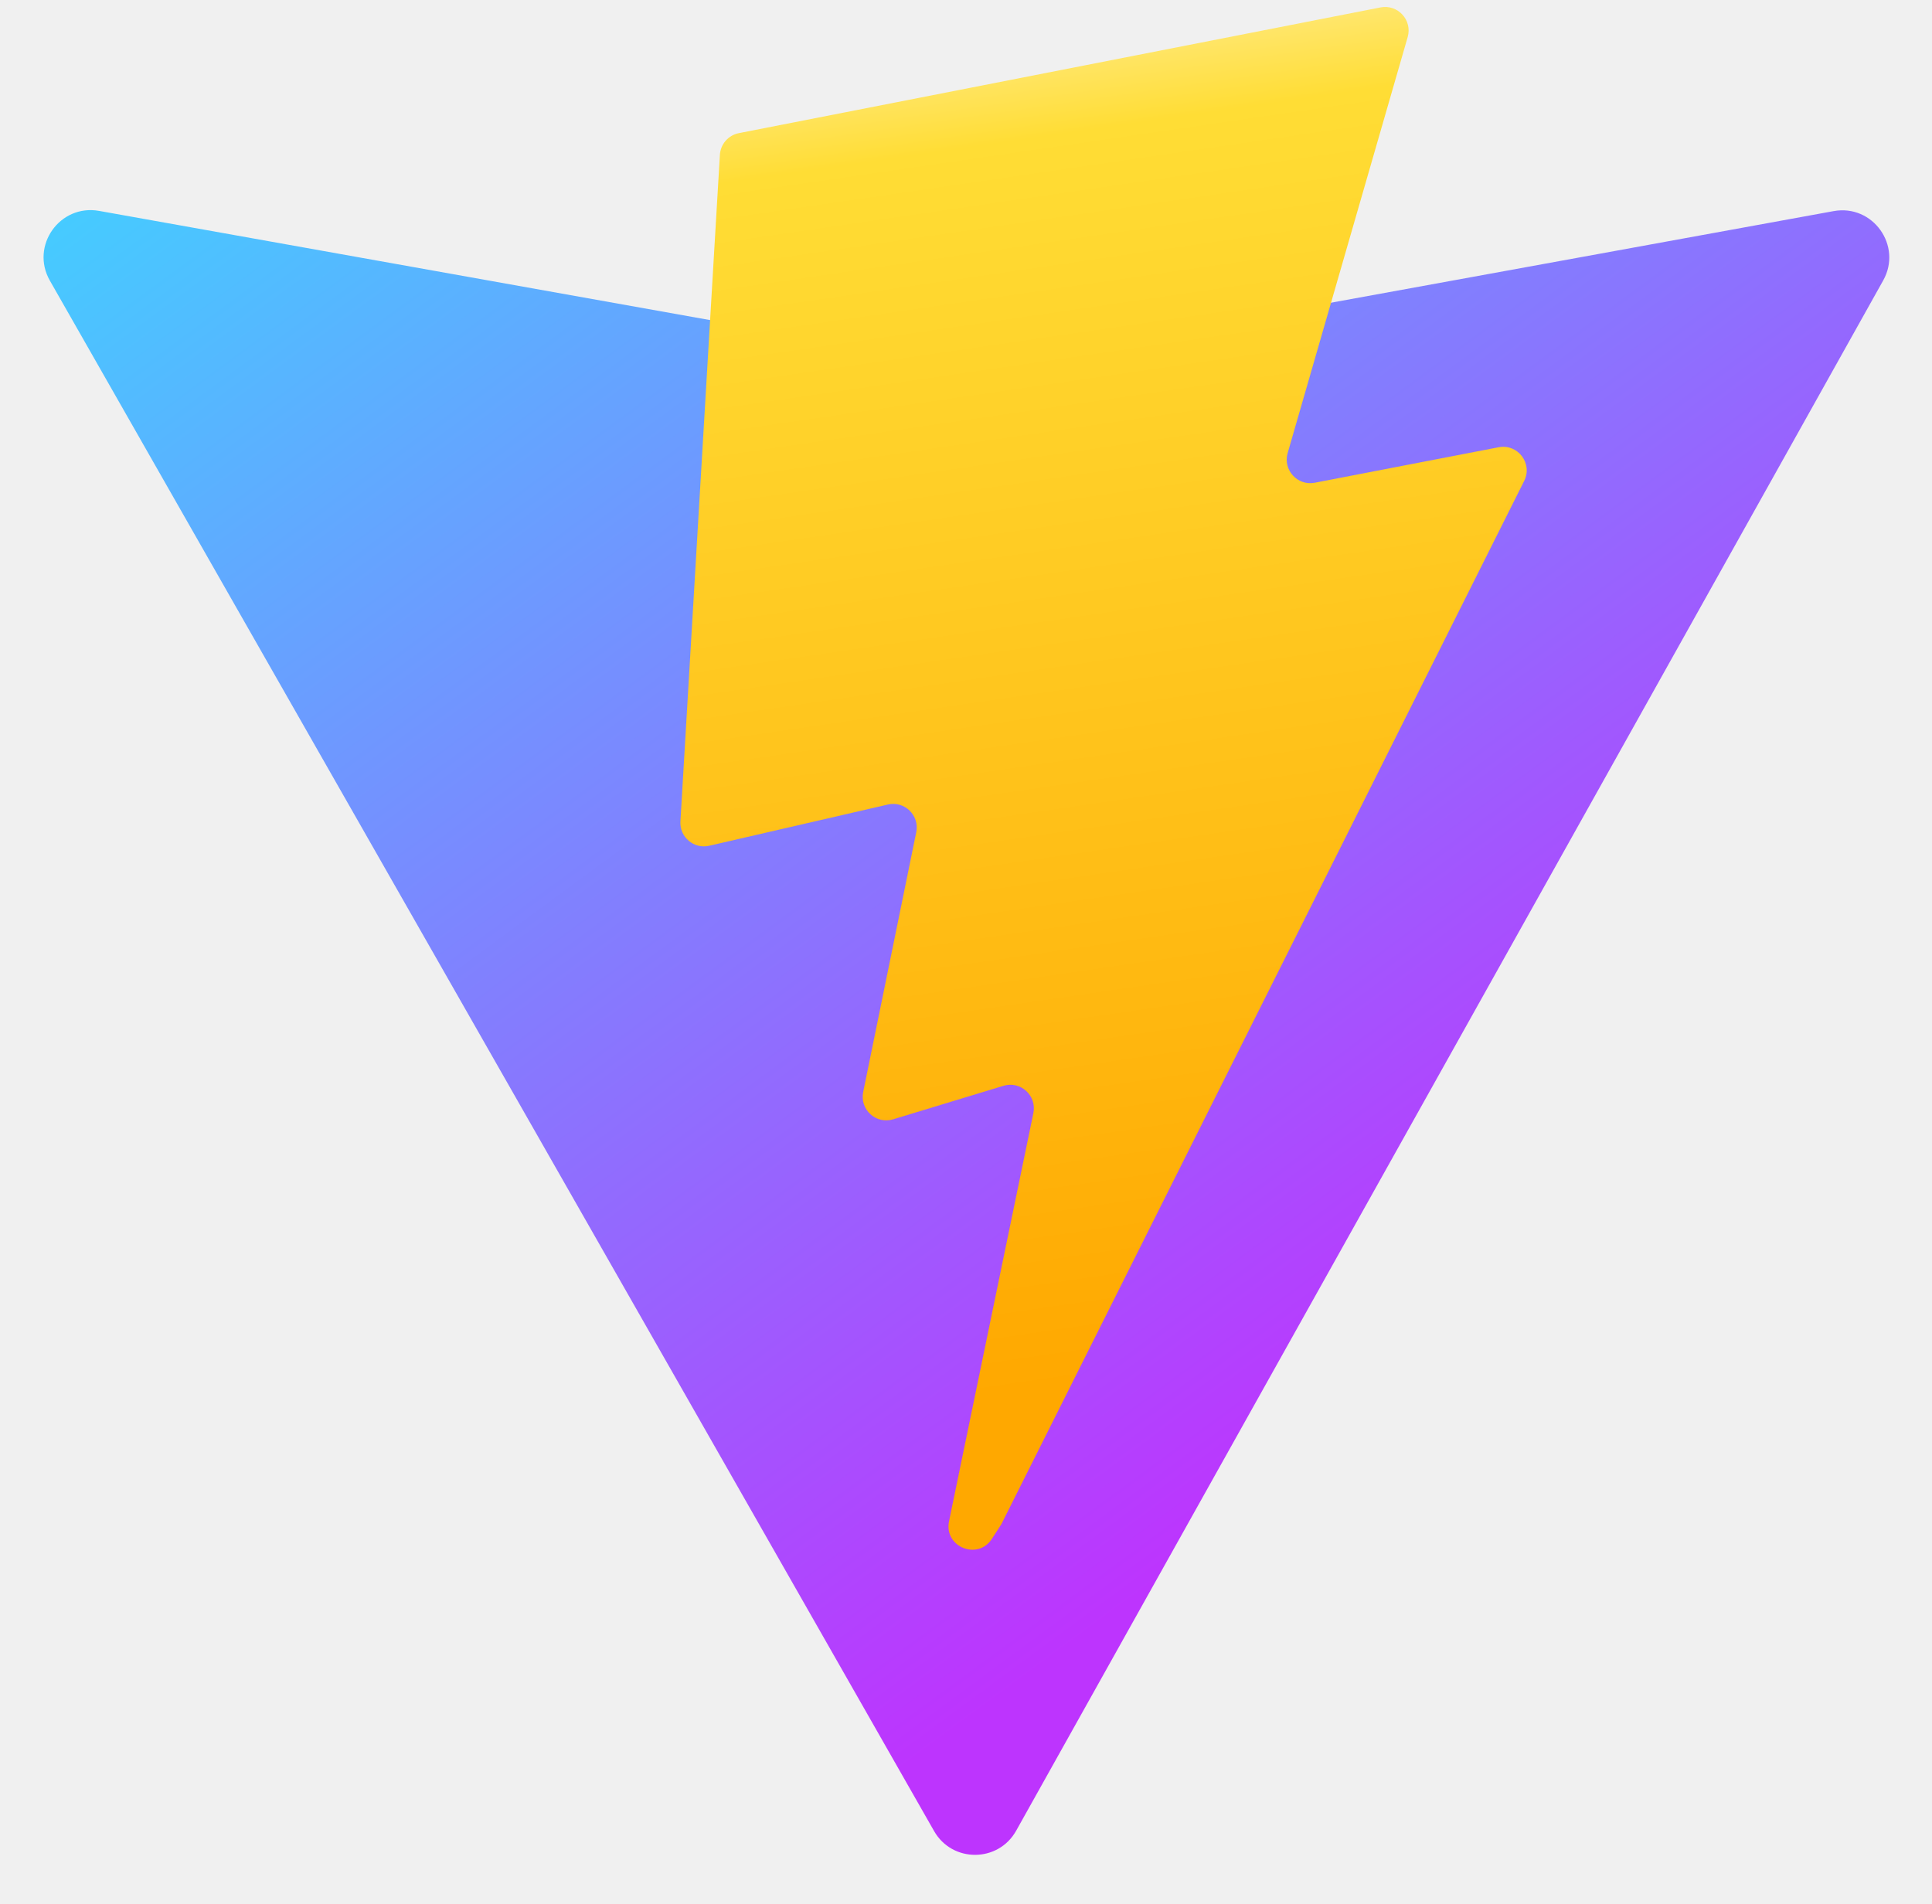
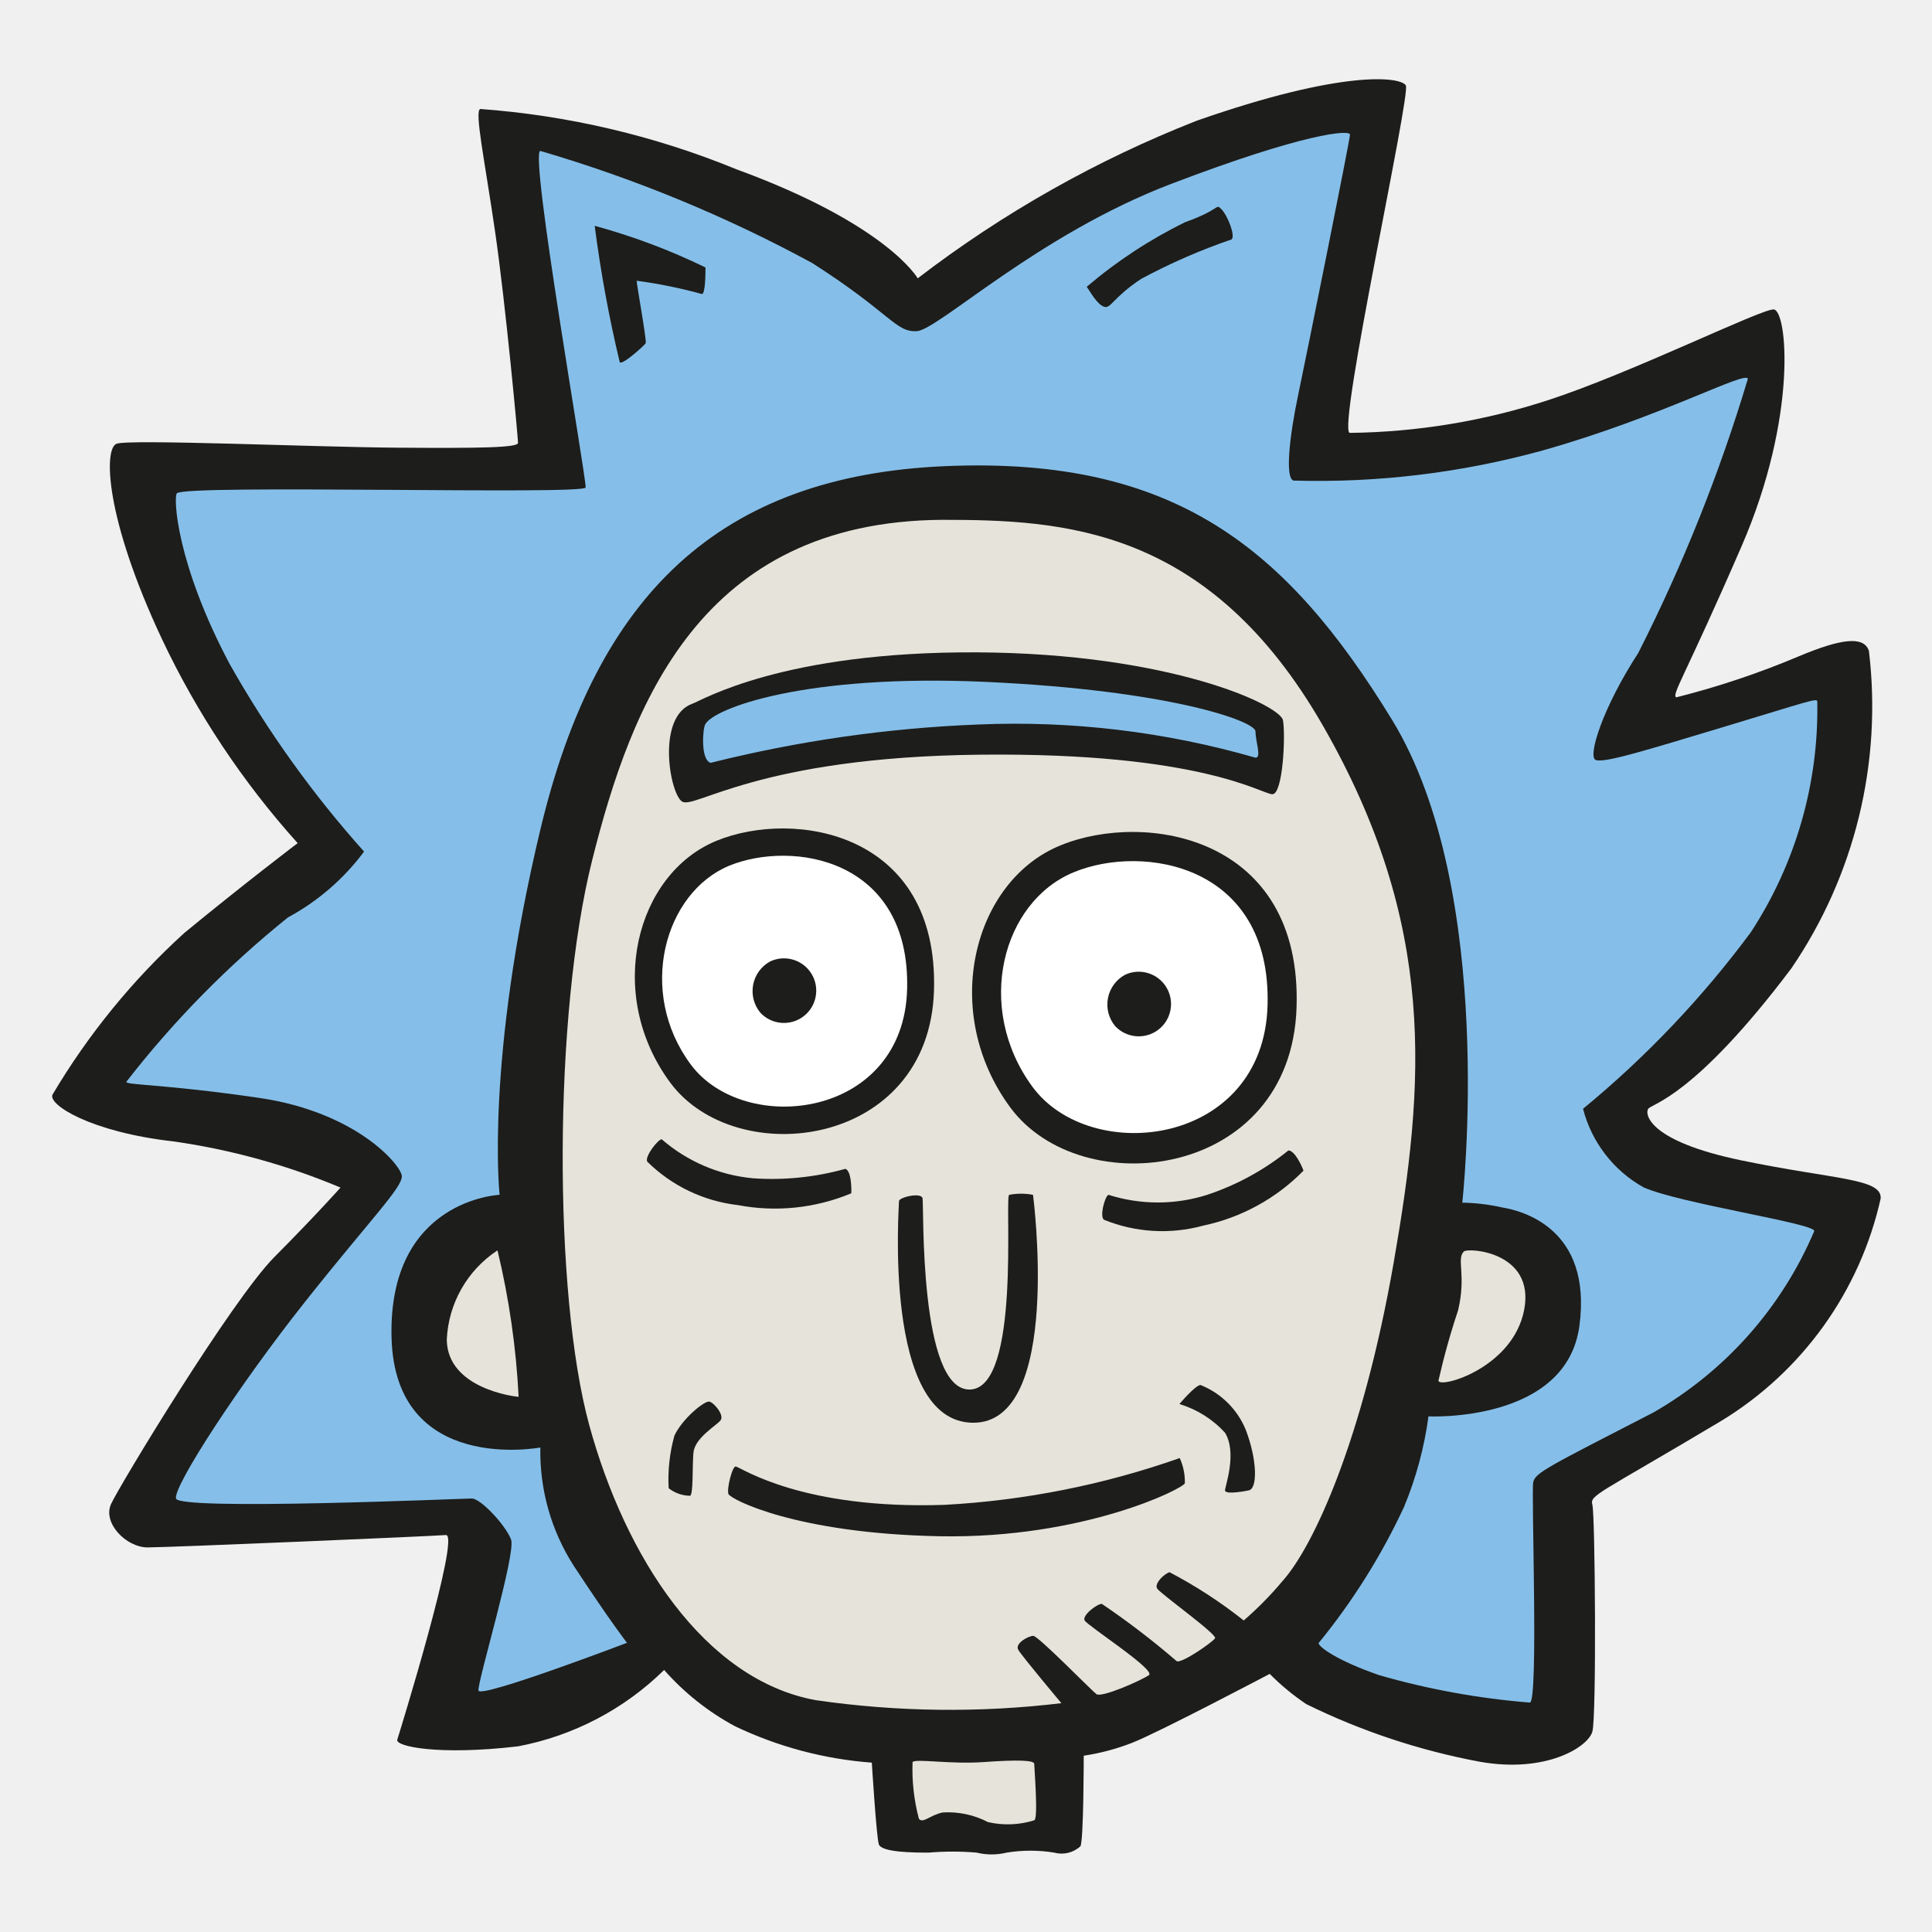
- <svg xmlns="http://www.w3.org/2000/svg" width="410" height="404" viewBox="0 0 410 404" fill="none">
-   <path d="M399.641 59.525L215.643 388.545C211.844 395.338 202.084 395.378 198.228 388.618L10.582 59.556C6.381 52.19 12.68 43.267 21.028 44.759L205.223 77.682C206.398 77.892 207.601 77.89 208.776 77.676L389.119 44.806C397.439 43.289 403.768 52.143 399.641 59.525Z" fill="url(#paint0_linear)" />
-   <path d="M292.965 1.574L156.801 28.255C154.563 28.694 152.906 30.59 152.771 32.866L144.395 174.33C144.198 177.662 147.258 180.248 150.51 179.498L188.42 170.749C191.967 169.931 195.172 173.055 194.443 176.622L183.18 231.775C182.422 235.487 185.907 238.661 189.532 237.56L212.947 230.446C216.577 229.344 220.065 232.527 219.297 236.242L201.398 322.875C200.278 328.294 207.486 331.249 210.492 326.603L212.5 323.5L323.454 102.072C325.312 98.365 322.108 94.137 318.036 94.923L279.014 102.454C275.347 103.161 272.227 99.746 273.262 96.158L298.731 7.867C299.767 4.273 296.636 0.855 292.965 1.574Z" fill="url(#paint1_linear)" />
-   <defs>
-     <linearGradient id="paint0_linear" x1="6" y1="33" x2="235" y2="344" gradientUnits="userSpaceOnUse">
-       <stop stop-color="#41D1FF" />
-       <stop offset="1" stop-color="#BD34FE" />
-     </linearGradient>
-     <linearGradient id="paint1_linear" x1="194.651" y1="8.818" x2="236.076" y2="292.989" gradientUnits="userSpaceOnUse">
-       <stop stop-color="#FFEA83" />
-       <stop offset="0.083" stop-color="#FFDD35" />
-       <stop offset="1" stop-color="#FFA800" />
-     </linearGradient>
-   </defs>
+ <svg xmlns="http://www.w3.org/2000/svg" width="800" height="800" viewBox="0 0 64 64">
+   <path d="M9.86 27.93a28 28 0 0 1-4.5-6.77c-1.9-4.05-1.92-6.3-1.5-6.46s6.52.11 9.3.13 4 0 4-.16-.41-4.6-.76-7-.69-4-.49-4.06a27.7 27.7 0 0 1 8.49 2c5 1.83 6 3.61 6 3.61A38 38 0 0 1 39.64 4c4.85-1.7 6.76-1.46 6.93-1.17s-2.28 11.39-1.86 11.51a22 22 0 0 0 6.59-1.09c2.73-.89 7-3 7.45-3s.82 3.52-1.06 7.85-2.33 4.92-2.16 5a28 28 0 0 0 4.06-1.36c1.41-.59 2.15-.68 2.32-.18a15.4 15.4 0 0 1-2.57 10.52c-3.21 4.26-4.62 4.48-4.74 4.65s0 1.07 3.09 1.71 4.65.59 4.61 1.26a11.58 11.58 0 0 1-5.3 7.38c-4.09 2.44-4.34 2.44-4.25 2.77s.14 7 0 7.51-1.53 1.39-3.73 1a22.3 22.3 0 0 1-5.75-1.91 8 8 0 0 1-1.21-1s-3.68 1.94-4.55 2.28a7.4 7.4 0 0 1-1.61.43s0 2.82-.11 3a.92.92 0 0 1-.87.21 4.9 4.9 0 0 0-1.57 0 2.1 2.1 0 0 1-1 0 9.3 9.3 0 0 0-1.58 0c-.46 0-1.58 0-1.66-.28s-.23-2.7-.23-2.7a12.7 12.7 0 0 1-4.54-1.21A8.5 8.5 0 0 1 22 55.32a9.4 9.4 0 0 1-4.84 2.53c-2.65.31-4.07 0-4-.22s2.11-6.82 1.61-6.78-9.17.41-9.88.41-1.5-.81-1.21-1.44 4-6.76 5.41-8.18 2.19-2.3 2.19-2.3a22.4 22.4 0 0 0-5.54-1.53c-2.74-.31-4.16-1.22-4-1.55a23.3 23.3 0 0 1 4.36-5.35c1.98-1.63 3.76-2.98 3.76-2.98" fill="#1d1d1b" />
+   <path d="M5.86 16.34c.3-.3 13.5.06 13.54-.19S17.52 5 17.9 5a46 46 0 0 1 9 3.71c2.63 1.68 2.76 2.3 3.47 2.26s4-3.19 8.43-4.88 5.92-1.8 5.92-1.63-1.44 7.31-1.72 8.64-.44 2.74-.15 2.82a28 28 0 0 0 8.26-1c3.93-1.11 6.74-2.66 6.79-2.37a55 55 0 0 1-3.63 9.08c-1.19 1.83-1.67 3.41-1.42 3.54s1.66-.31 4.35-1.12 3-.94 3-.81a13.5 13.5 0 0 1-2.2 7.64 33 33 0 0 1-5.56 5.85 4.18 4.18 0 0 0 2 2.6c1.17.53 5.7 1.2 5.66 1.45a12.6 12.6 0 0 1-5.31 6c-3.51 1.81-3.93 2-4 2.32s.18 7.26-.11 7.3a25.3 25.3 0 0 1-5-.91c-1.41-.49-2-.94-2-1.06a21.4 21.4 0 0 0 2.83-4.51 12 12 0 0 0 .81-3s4.57.22 5-3-1.89-3.81-2.55-3.92a6.5 6.5 0 0 0-1.33-.16s1.16-10.3-2.33-16-7.21-8.71-14.76-8.4-11.59 4.29-13.44 12-1.36 12.14-1.36 12.14-3.69.15-3.58 4.72 4.93 3.65 4.93 3.65a7 7 0 0 0 1.1 3.91c1.22 1.86 1.77 2.56 1.77 2.56s-4.88 1.86-4.92 1.58 1.25-4.54 1.08-5-1-1.36-1.3-1.36-9.71.41-9.8 0 2.09-3.76 4.27-6.51 3.25-3.81 3.21-4.18-1.51-2.11-4.72-2.58-4.48-.42-4.4-.54a32.7 32.7 0 0 1 5.35-5.44 7.7 7.7 0 0 0 2.52-2.18A35.4 35.4 0 0 1 7.61 22c-1.77-3.33-1.87-5.53-1.75-5.66" fill="#85bfe9" />
+   <path d="M20.53 12a43 43 0 0 1-.83-4.52 21 21 0 0 1 3.67 1.38c0 .17 0 .88-.12.88a16 16 0 0 0-2.16-.44c0 .12.34 2 .3 2.07s-.78.74-.86.63M36 9.5a15.6 15.6 0 0 1 3.26-2.14c1.2-.43 1-.63 1.2-.43s.47.87.34 1a20 20 0 0 0-3 1.31c-.95.63-1 1-1.23.92s-.45-.49-.57-.66" fill="#1d1d1b" />
+   <path d="M16.48 41.42a26.4 26.4 0 0 1 .7 4.85c-.12 0-2.36-.27-2.38-1.89a3.74 3.74 0 0 1 1.68-2.96m32.01.04c.13-.14 2.37 0 2 1.93S47.7 46 47.65 45.74a24 24 0 0 1 .65-2.33c.28-1.17-.06-1.7.19-1.95M31.2 17.22c4 0 8.84.22 12.63 6.83s3.37 11.85 2.34 17.76-2.67 9.44-3.69 10.57a11.4 11.4 0 0 1-1.28 1.3 15.6 15.6 0 0 0-2.46-1.6c-.21.08-.5.38-.41.54s2 1.52 1.92 1.65-1.16.88-1.28.75a27 27 0 0 0-2.47-1.89c-.16 0-.66.38-.57.55s2.37 1.64 2.13 1.81-1.57.76-1.74.63-1.93-1.93-2.09-1.93-.62.25-.5.46 1.43 1.77 1.43 1.77a31 31 0 0 1-8.14-.1c-3.7-.68-6.31-4.76-7.5-9.11s-1.19-13.61.1-18.73 3.56-11.2 11.58-11.26m-.97 41.15c.12-.12 1.25.08 2.37 0s1.66-.06 1.66.06.14 1.83 0 1.87a2.94 2.94 0 0 1-1.53.06 2.87 2.87 0 0 0-1.5-.32c-.41.08-.66.38-.79.21a6.4 6.4 0 0 1-.21-1.88" fill="#e6e4da" />
+   <path d="M22.94 23.31c.33-.12 3-1.73 9.41-1.7s10.06 1.75 10.15 2.25 0 2.45-.35 2.45-2.34-1.39-9.69-1.31-9.46 1.83-9.87 1.55-.85-2.82.35-3.24" fill="#1d1d1b" />
+   <path d="M23.36 24c.25-.52 3.27-1.69 9.33-1.41s8.9 1.3 8.9 1.64.21.87 0 .87a28.7 28.7 0 0 0-9.18-1.1 43.4 43.4 0 0 0-8.87 1.27c-.34-.1-.26-1.14-.18-1.27" fill="#85bfe9" />
+   <path d="M35.14 28c2.79-1.14 8-.31 7.81 5.38s-7.13 6.49-9.48 3.31-1.23-7.52 1.67-8.69" fill="#1d1d1b" />
+   <path d="M35.58 28.89c2.28-.94 6.54-.26 6.41 4.41s-5.86 5.33-7.79 2.7-1-6.14 1.38-7.11" fill="#fff" />
+   <path d="M23.74 27.85c2.57-1.05 7.35-.29 7.2 4.95s-6.57 6-8.74 3.06-1.13-6.92 1.54-8.01" fill="#1d1d1b" />
+   <path d="M24.15 28.68c2.1-.86 6-.24 5.9 4.07s-5.39 4.91-7.17 2.51-.88-5.68 1.27-6.58" fill="#fff" />
+   <path d="M25.51 31.85a1.07 1.07 0 1 1-.32 1.7 1.12 1.12 0 0 1 .32-1.7m11.76.44a1.07 1.07 0 1 1-.33 1.7 1.12 1.12 0 0 1 .33-1.7m-15.35 5.45a5.37 5.37 0 0 0 3 1.29 9 9 0 0 0 3.08-.31c.2.05.21.65.2.81a6.57 6.57 0 0 1-3.76.39 5.1 5.1 0 0 1-3-1.44c-.09-.17.36-.74.48-.74m14.8 1.84a5.4 5.4 0 0 0 3.27 0 8.6 8.6 0 0 0 2.69-1.47c.21 0 .45.52.5.67a6.54 6.54 0 0 1-3.32 1.82 5.13 5.13 0 0 1-3.28-.19c-.17-.08.02-.79.14-.83m-6.94.21c0-.13.73-.3.78-.1s-.13 6.38 1.57 6.34 1.14-6.36 1.3-6.45a2.1 2.1 0 0 1 .79 0s1 7.59-2 7.55-2.43-7.26-2.44-7.34m-7.63 9.51a5.4 5.4 0 0 1 .19-1.74c.25-.55 1-1.17 1.16-1.13s.5.45.37.62-.86.58-.9 1.08 0 1.37-.11 1.42a1.18 1.18 0 0 1-.71-.25m16.92-2.79s.53-.63.7-.63a2.7 2.7 0 0 1 1.5 1.49c.38 1 .39 1.94.1 2s-.79.13-.79 0 .41-1.24 0-1.91a3.37 3.37 0 0 0-1.51-.95m-14.69 2.07c.21.06 2.22 1.43 6.91 1.27a28 28 0 0 0 7.79-1.55 1.9 1.9 0 0 1 .17.83c0 .16-3.35 1.85-8.12 1.76s-6.94-1.23-7-1.4.13-.95.25-.91" fill="#1d1d1b" />
</svg>
